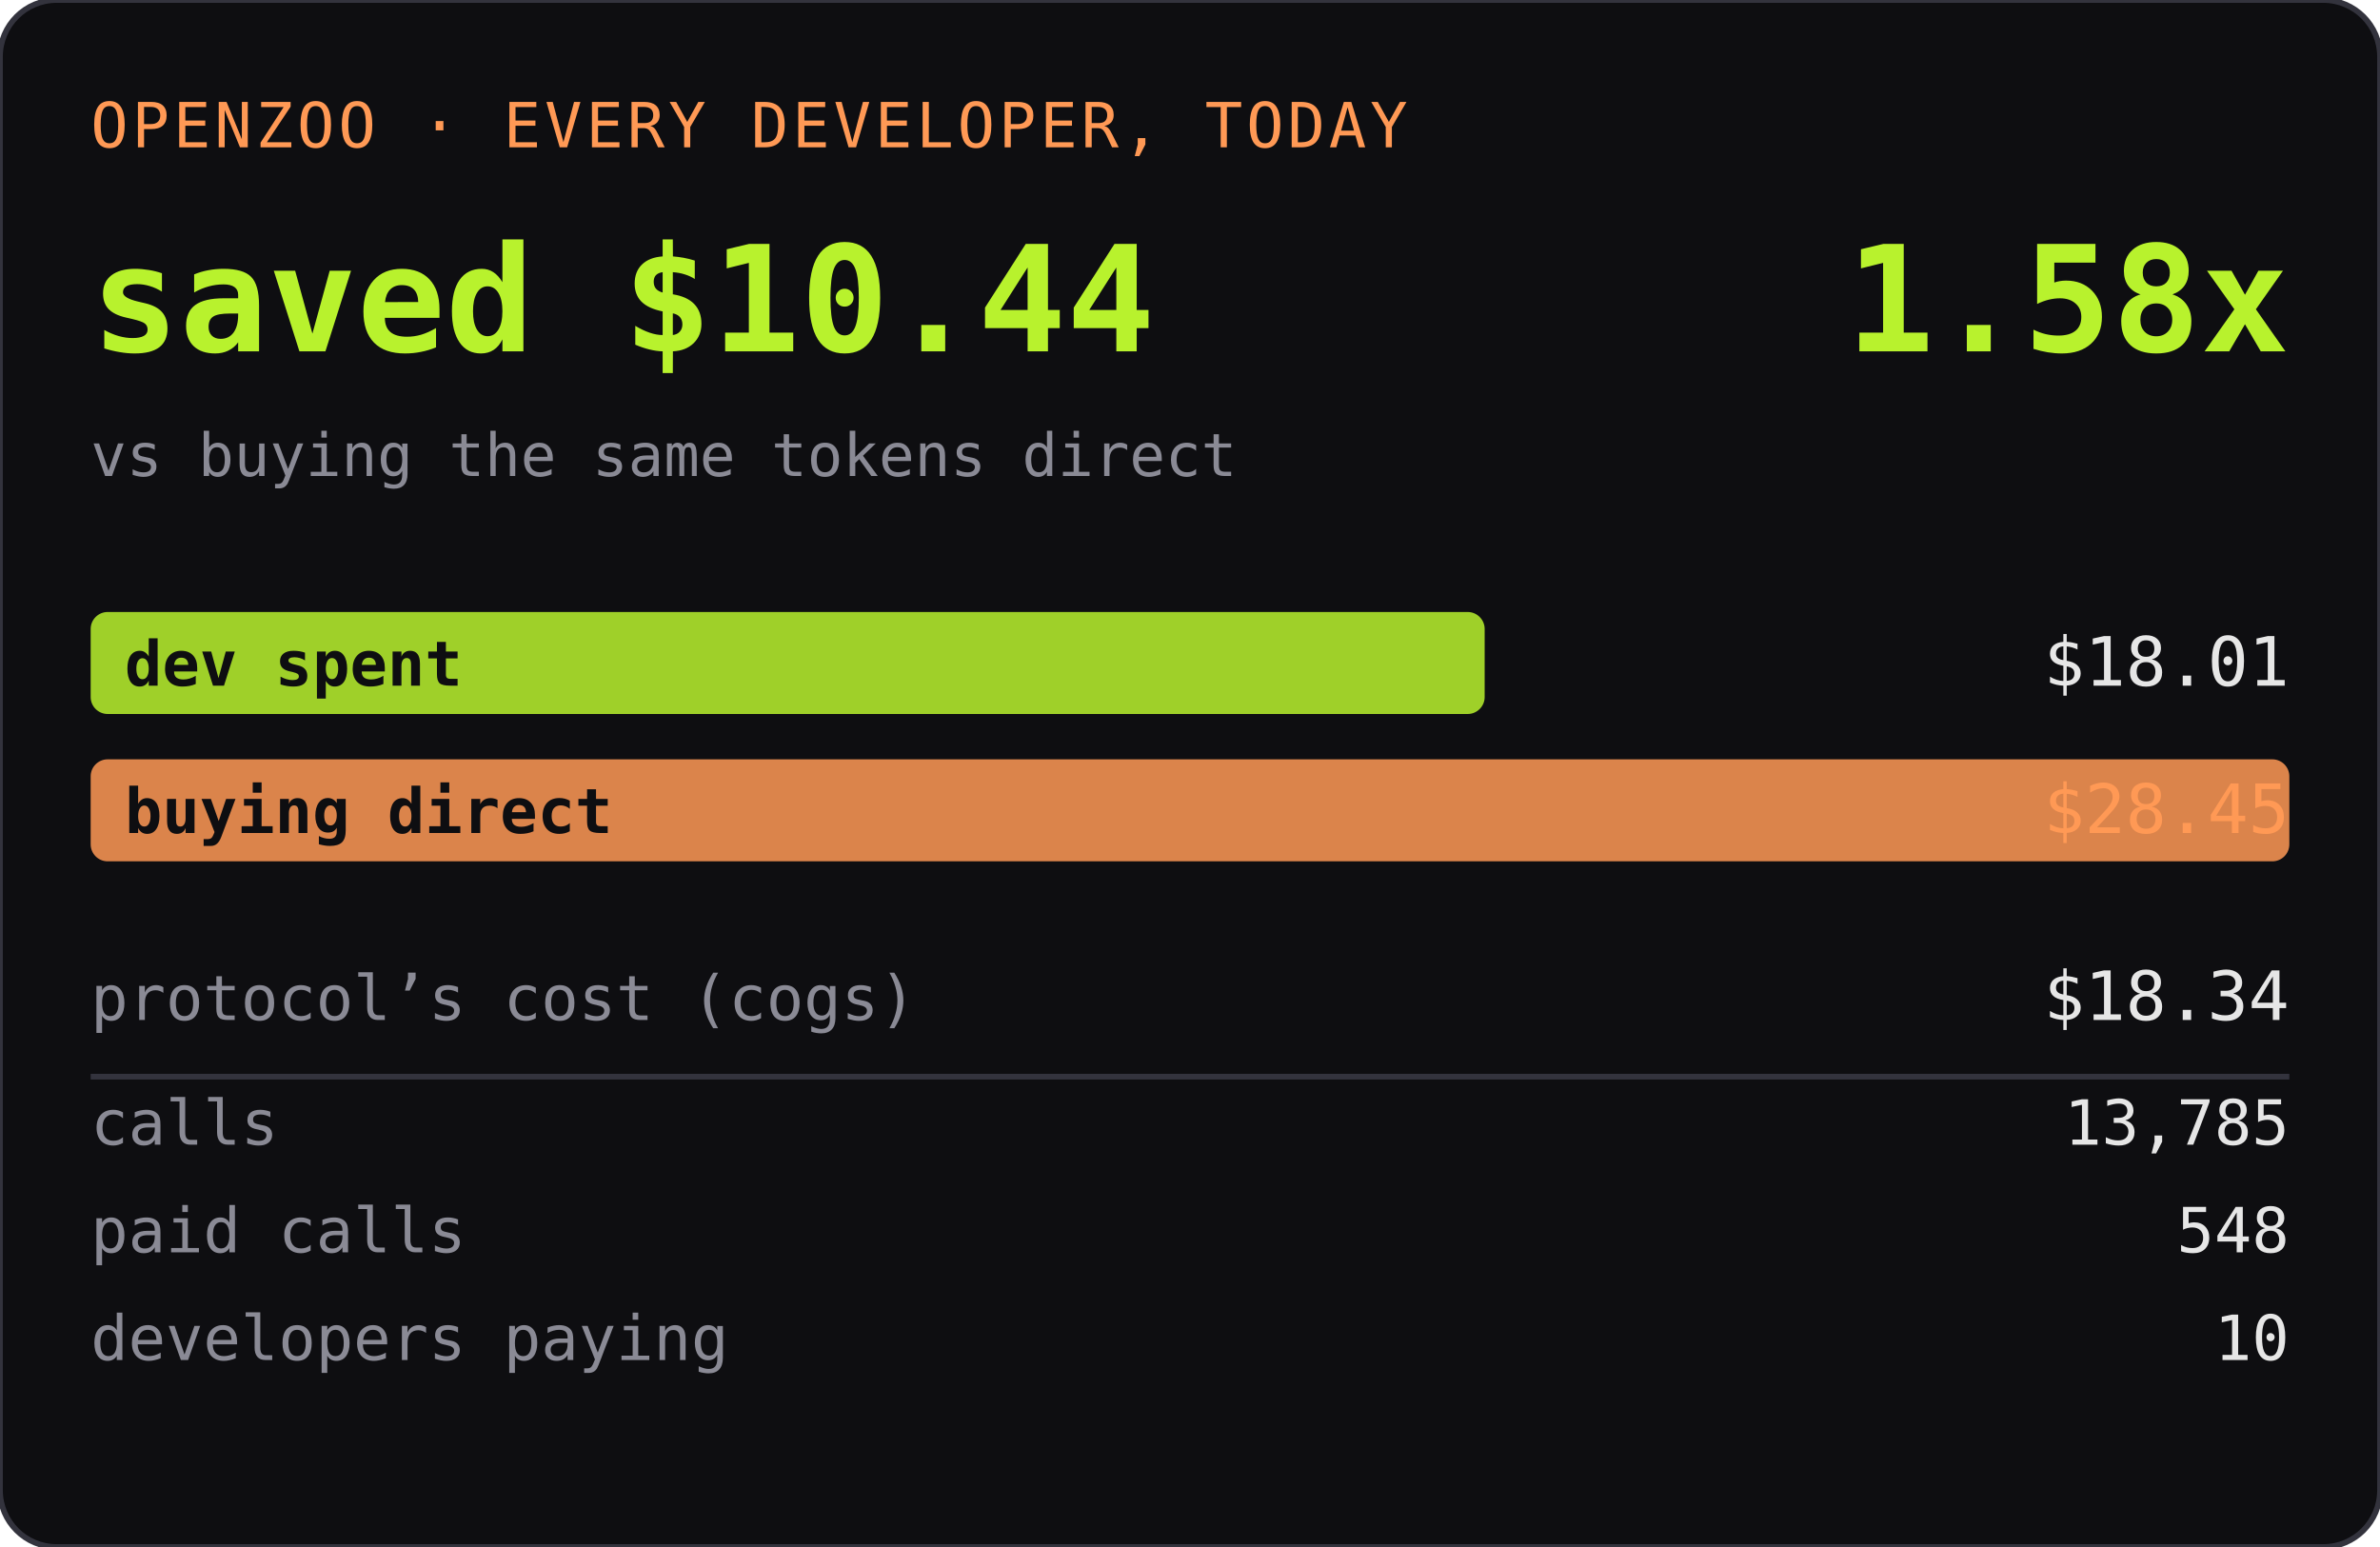
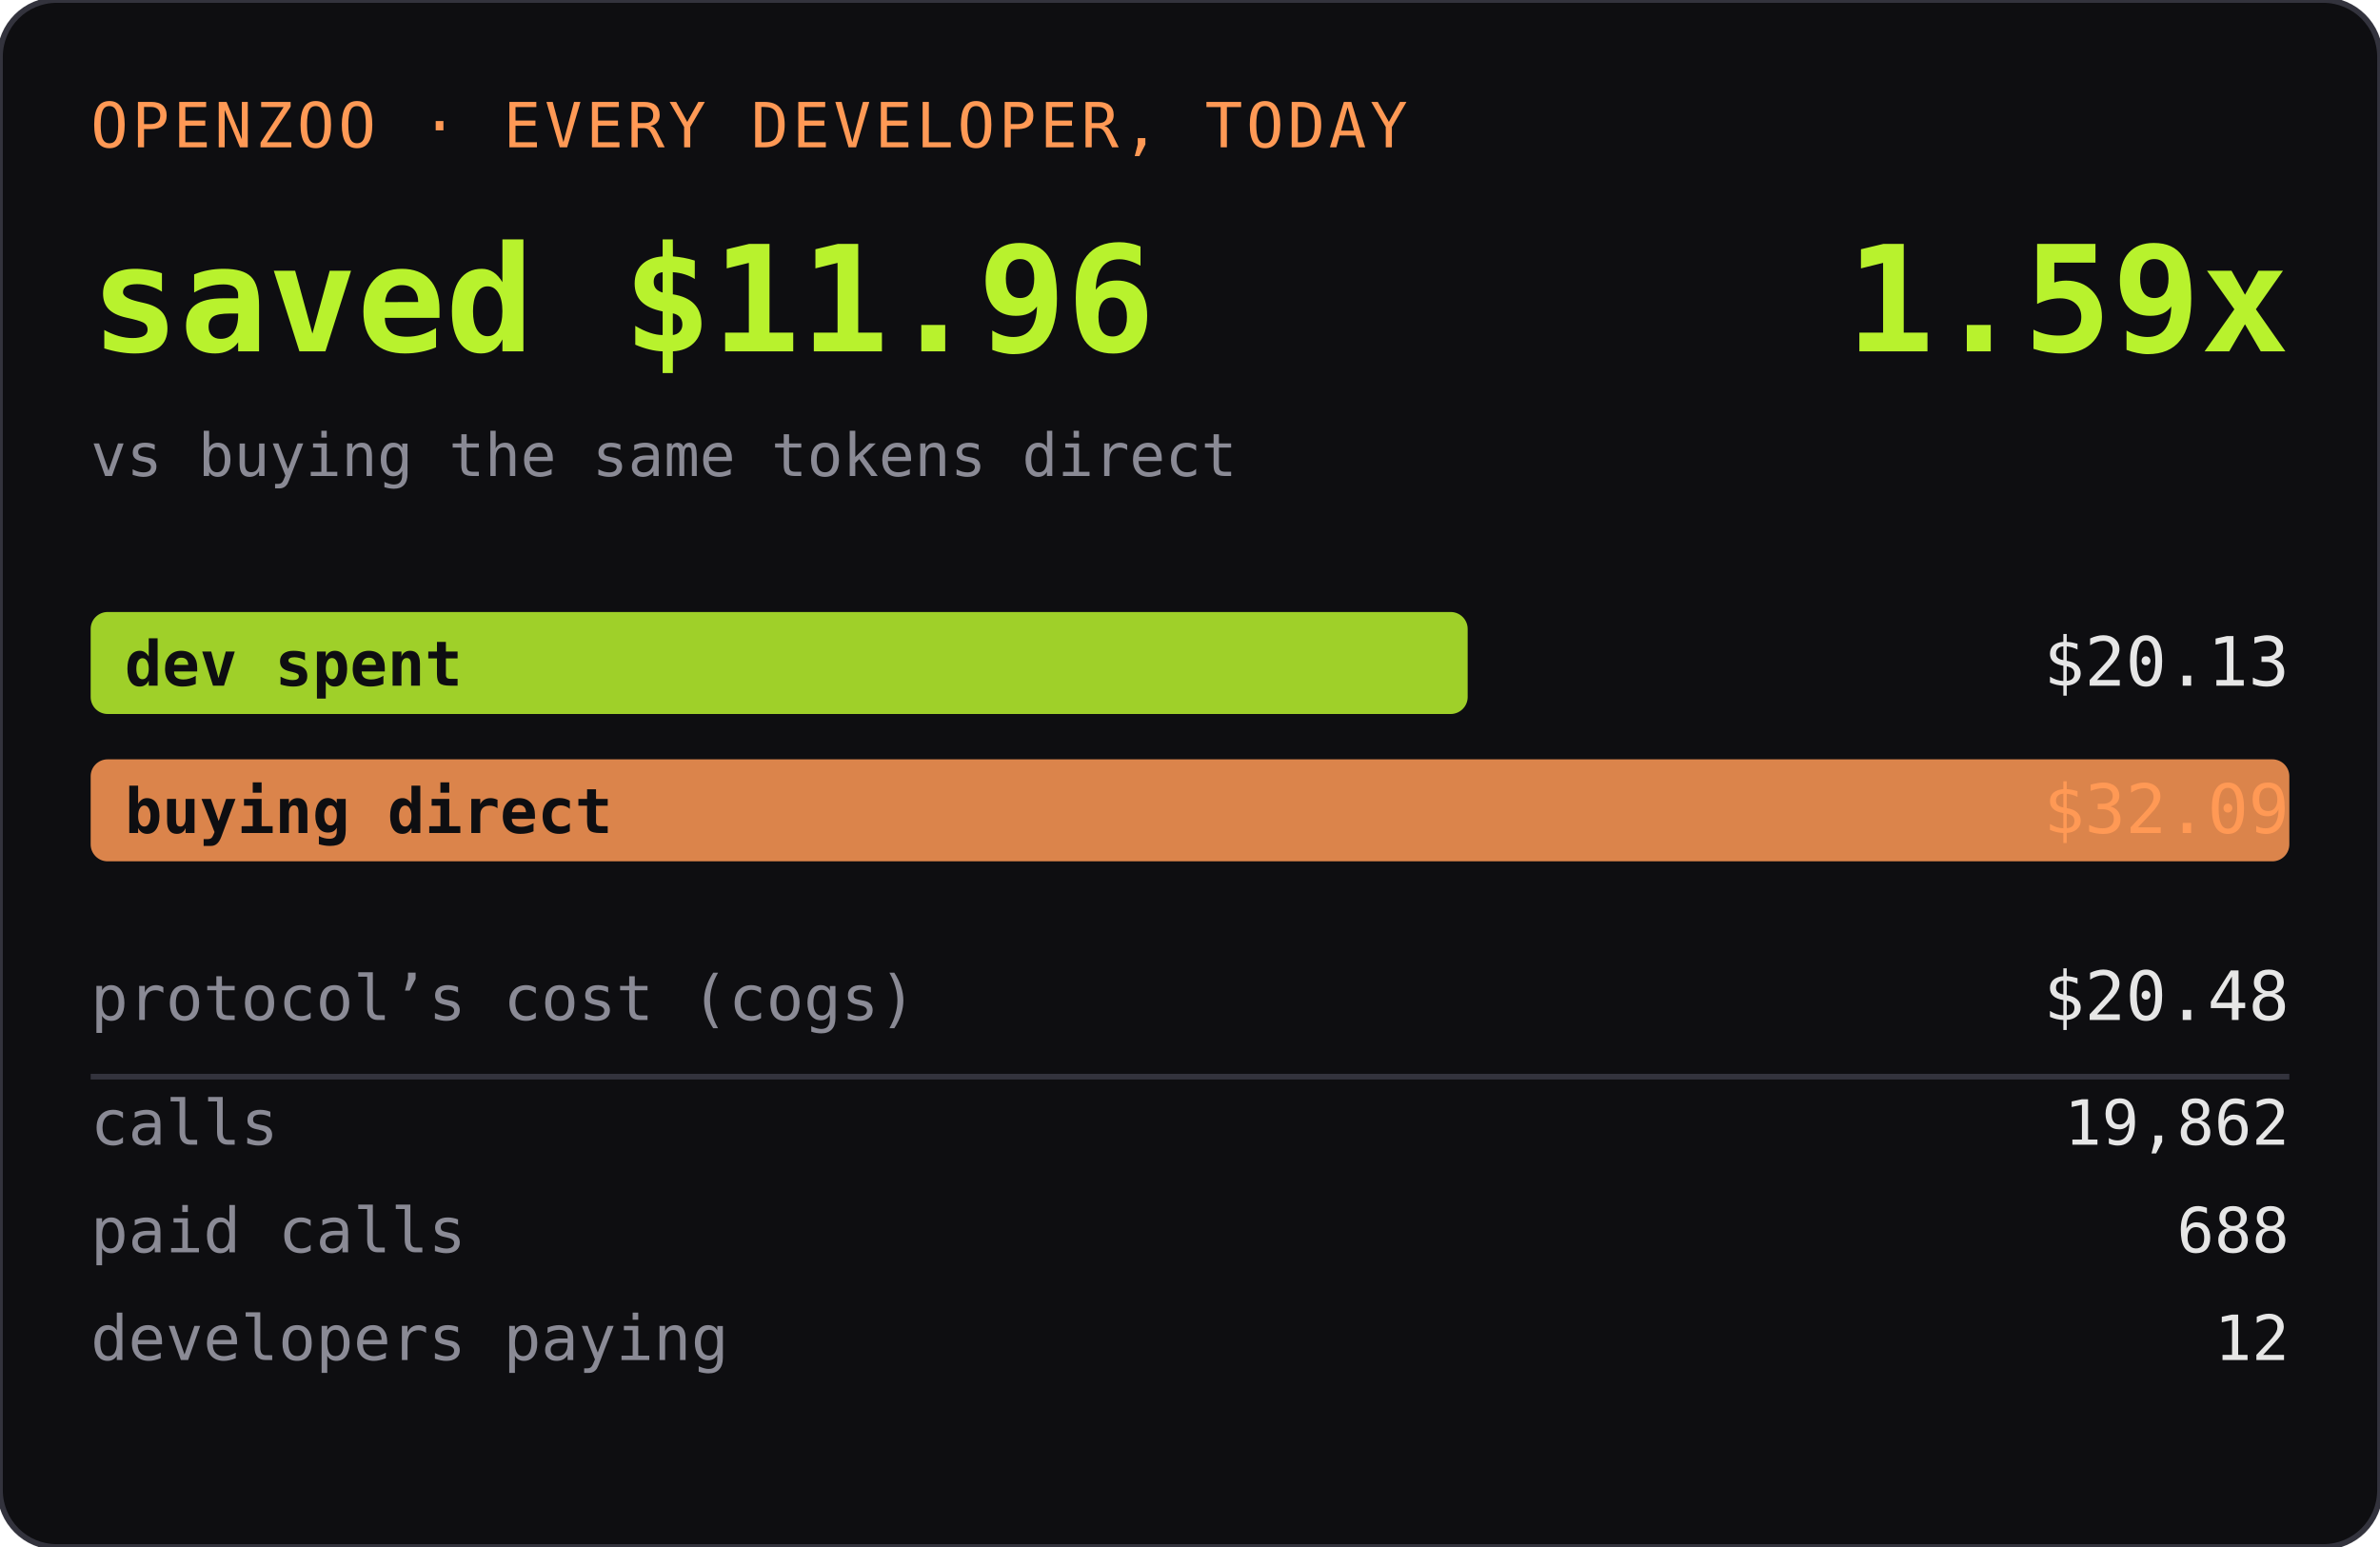
<svg xmlns="http://www.w3.org/2000/svg" width="420" height="273" role="img" aria-label="OPENZOO · EVERY DEVELOPER, TODAY">
  <rect width="420" height="273" rx="10" fill="#0e0e11" />
  <rect width="420" height="273" rx="10" fill="none" stroke="#33333d" />
  <text x="16" y="26" font-family="ui-monospace,SFMono-Regular,Menlo,monospace" font-size="11" fill="#ff9955" letter-spacing="0.06em">OPENZOO · EVERY DEVELOPER, TODAY</text>
-   <text x="16" y="62" font-family="ui-monospace,SFMono-Regular,Menlo,monospace" font-size="26" font-weight="600" fill="#b8f22d">saved $10.44</text>
-   <text x="404" y="62" text-anchor="end" font-family="ui-monospace,SFMono-Regular,Menlo,monospace" font-size="26" font-weight="600" fill="#b8f22d">1.58x</text>
+   <text x="16" y="62" font-family="ui-monospace,SFMono-Regular,Menlo,monospace" font-size="26" font-weight="600" fill="#b8f22d">saved $11.96</text>
+   <text x="404" y="62" text-anchor="end" font-family="ui-monospace,SFMono-Regular,Menlo,monospace" font-size="26" font-weight="600" fill="#b8f22d">1.59x</text>
  <text x="16" y="84" font-family="ui-monospace,SFMono-Regular,Menlo,monospace" font-size="10.5" fill="#8a8a95">vs buying the same tokens direct</text>
-   <rect x="16" y="108" width="246" height="18" rx="3" fill="#b8f22d" opacity="0.85" />
+   <rect x="16" y="108" width="243" height="18" rx="3" fill="#b8f22d" opacity="0.85" />
  <text x="22" y="121" font-family="ui-monospace,SFMono-Regular,Menlo,monospace" font-size="11" fill="#0e0e11" font-weight="600">dev spent</text>
-   <text x="404" y="121" text-anchor="end" font-family="ui-monospace,SFMono-Regular,Menlo,monospace" font-size="12" fill="#e6e6e6">$18.01</text>
+   <text x="404" y="121" text-anchor="end" font-family="ui-monospace,SFMono-Regular,Menlo,monospace" font-size="12" fill="#e6e6e6">$20.13</text>
  <rect x="16" y="134" width="388" height="18" rx="3" fill="#ff9955" opacity="0.85" />
  <text x="22" y="147" font-family="ui-monospace,SFMono-Regular,Menlo,monospace" font-size="11" fill="#0e0e11" font-weight="600">buying direct</text>
-   <text x="404" y="147" text-anchor="end" font-family="ui-monospace,SFMono-Regular,Menlo,monospace" font-size="12" fill="#ff9955">$28.45</text>
+   <text x="404" y="147" text-anchor="end" font-family="ui-monospace,SFMono-Regular,Menlo,monospace" font-size="12" fill="#ff9955">$32.09</text>
  <text x="16" y="180" font-family="ui-monospace,SFMono-Regular,Menlo,monospace" font-size="11" fill="#8a8a95">protocol’s cost (cogs)</text>
-   <text x="404" y="180" text-anchor="end" font-family="ui-monospace,SFMono-Regular,Menlo,monospace" font-size="12" fill="#e6e6e6">$18.34</text>
+   <text x="404" y="180" text-anchor="end" font-family="ui-monospace,SFMono-Regular,Menlo,monospace" font-size="12" fill="#e6e6e6">$20.48</text>
  <line x1="16" y1="190" x2="404" y2="190" stroke="#33333d" />
  <text x="16" y="202" font-family="ui-monospace,SFMono-Regular,Menlo,monospace" font-size="11" fill="#8a8a95">calls</text>
-   <text x="404" y="202" text-anchor="end" font-family="ui-monospace,SFMono-Regular,Menlo,monospace" font-size="11" fill="#e6e6e6">13,785</text>
+   <text x="404" y="202" text-anchor="end" font-family="ui-monospace,SFMono-Regular,Menlo,monospace" font-size="11" fill="#e6e6e6">19,862</text>
  <text x="16" y="221" font-family="ui-monospace,SFMono-Regular,Menlo,monospace" font-size="11" fill="#8a8a95">paid calls</text>
-   <text x="404" y="221" text-anchor="end" font-family="ui-monospace,SFMono-Regular,Menlo,monospace" font-size="11" fill="#e6e6e6">548</text>
+   <text x="404" y="221" text-anchor="end" font-family="ui-monospace,SFMono-Regular,Menlo,monospace" font-size="11" fill="#e6e6e6">688</text>
  <text x="16" y="240" font-family="ui-monospace,SFMono-Regular,Menlo,monospace" font-size="11" fill="#8a8a95">developers paying</text>
-   <text x="404" y="240" text-anchor="end" font-family="ui-monospace,SFMono-Regular,Menlo,monospace" font-size="11" fill="#e6e6e6">10</text>
+   <text x="404" y="240" text-anchor="end" font-family="ui-monospace,SFMono-Regular,Menlo,monospace" font-size="11" fill="#e6e6e6">12</text>
</svg>
